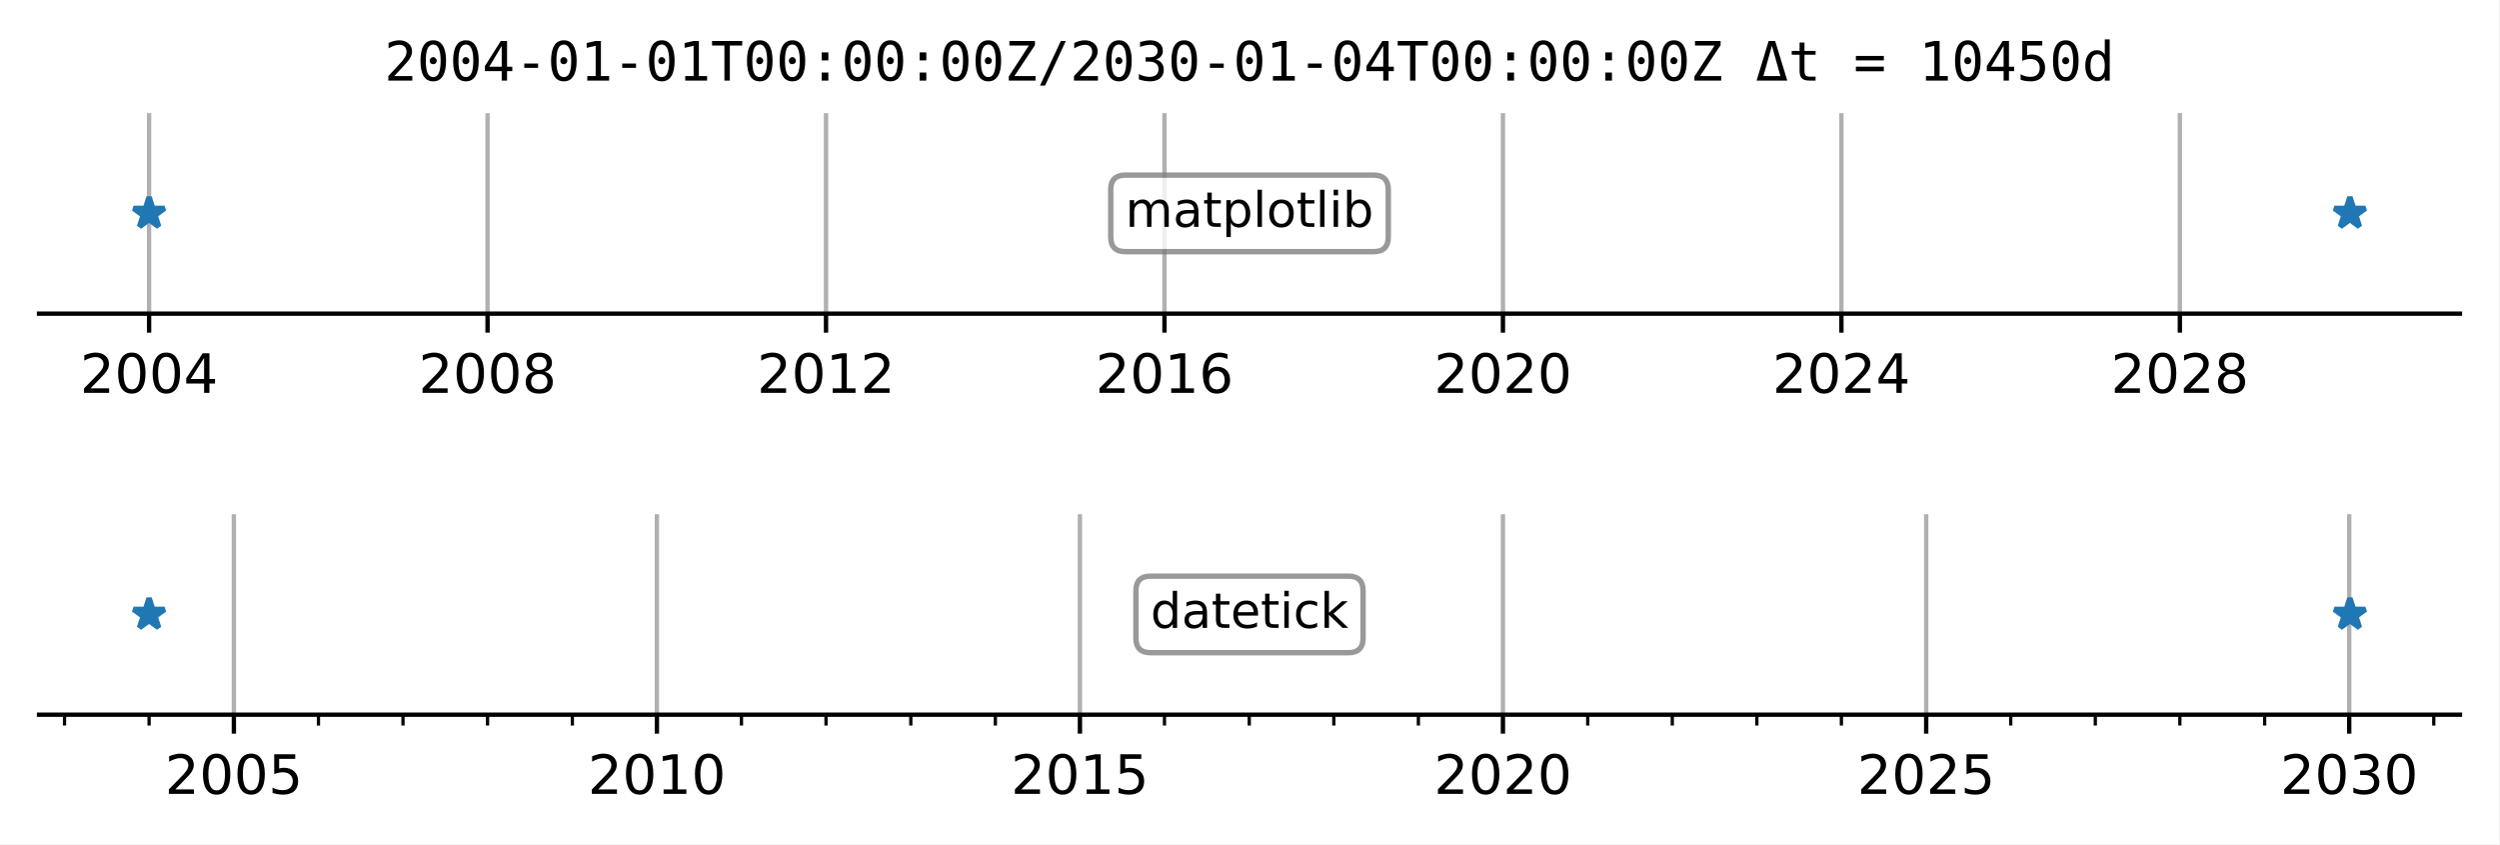
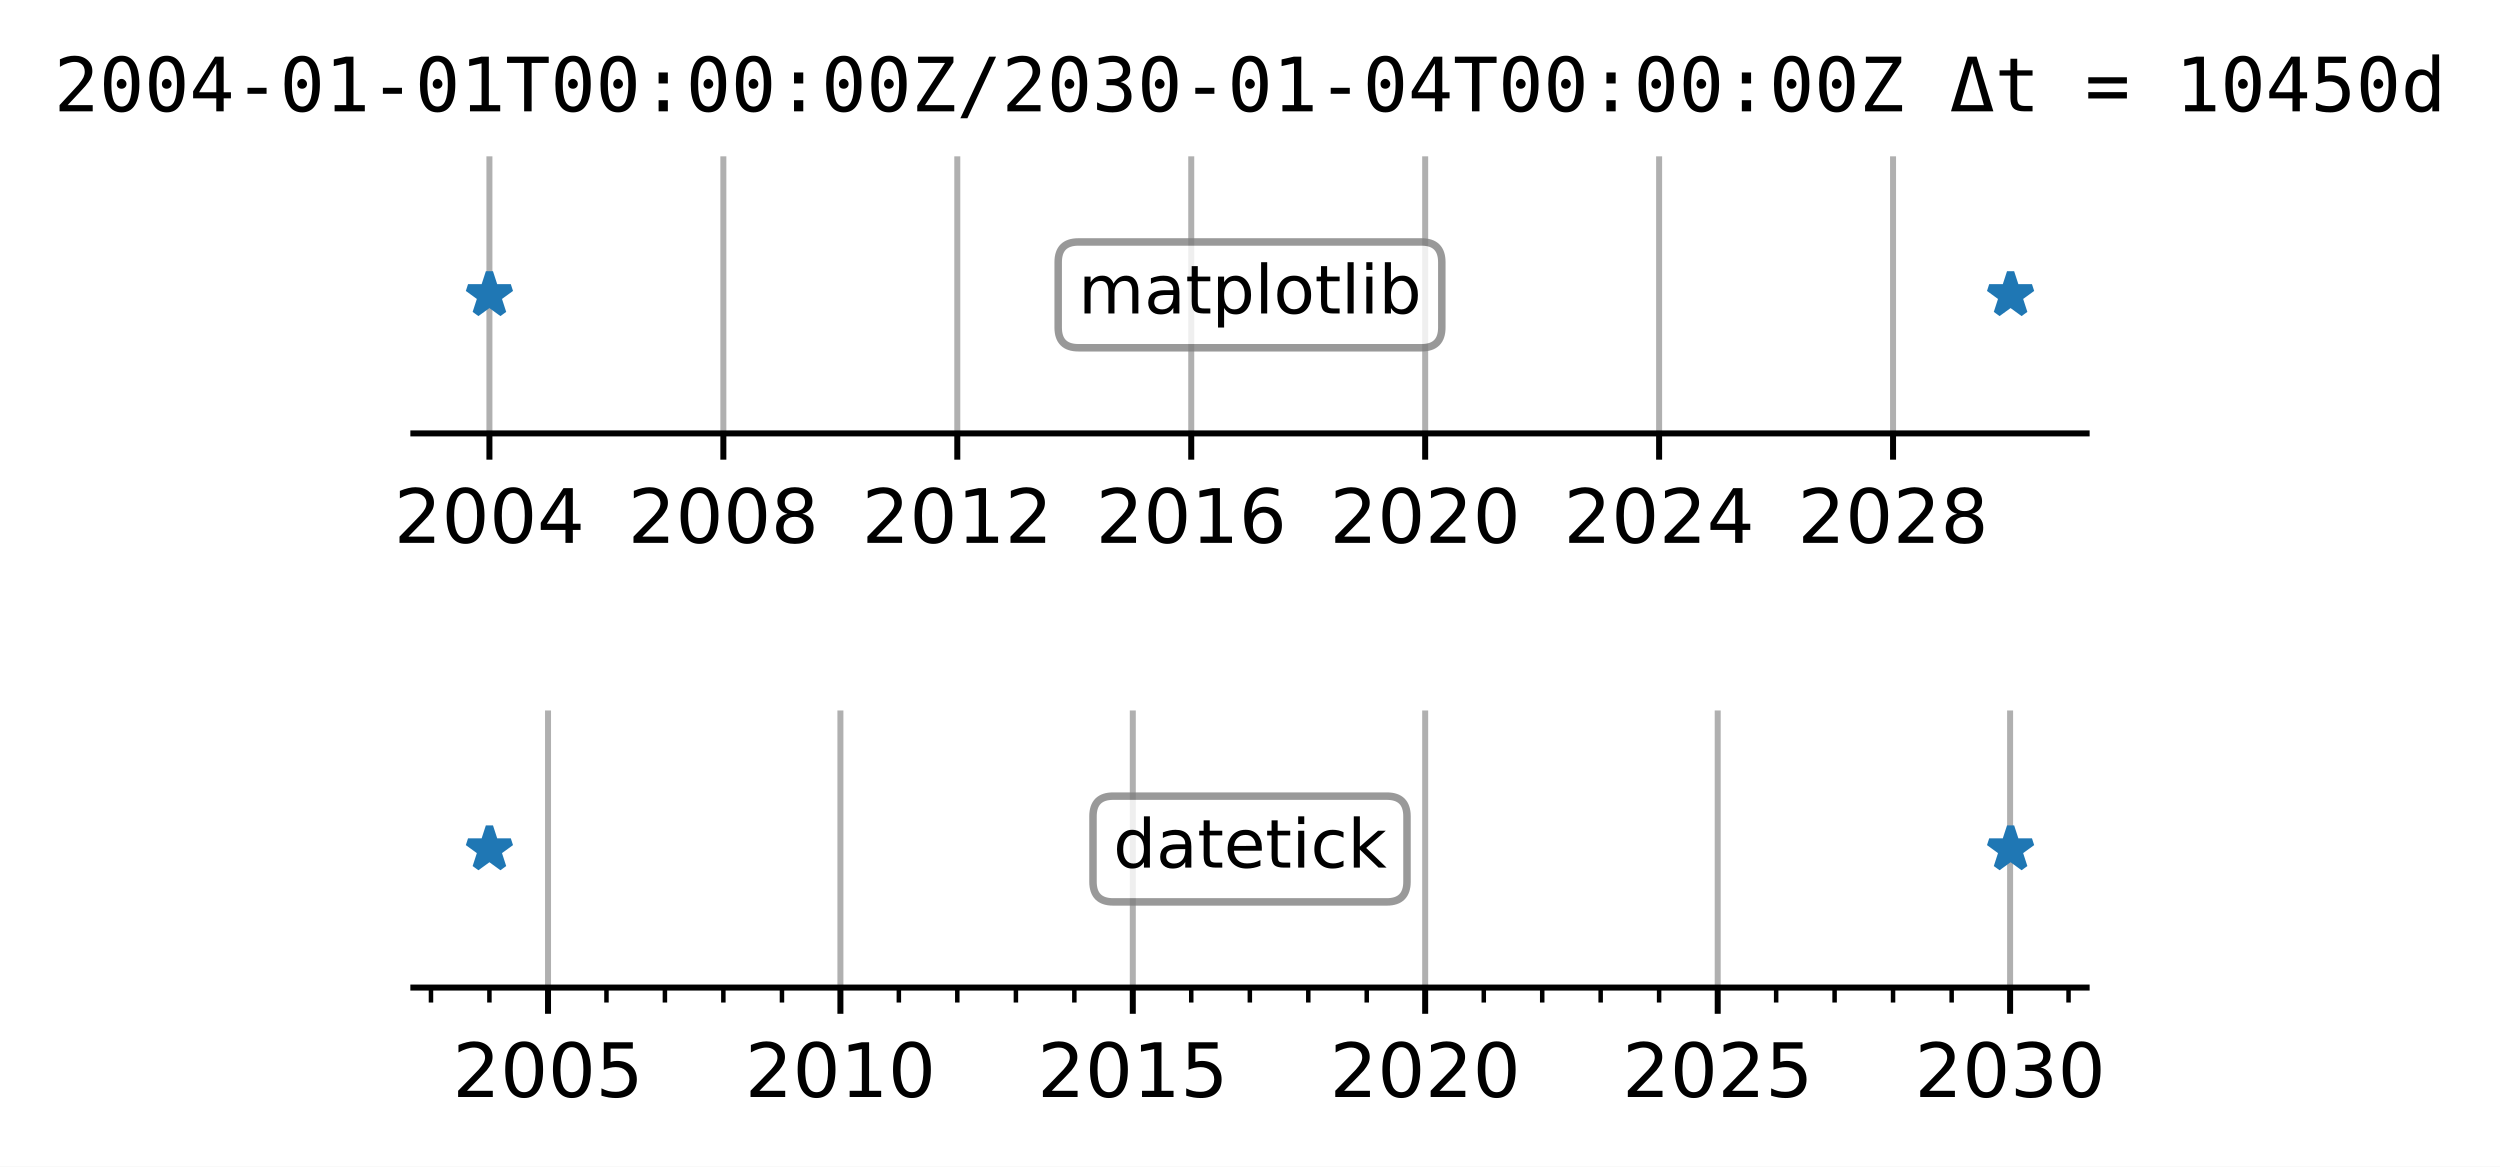
- <svg xmlns="http://www.w3.org/2000/svg" xmlns:xlink="http://www.w3.org/1999/xlink" width="460.8pt" height="155.61pt" viewBox="0 0 460.8 155.61" version="1.1">
+ <svg xmlns="http://www.w3.org/2000/svg" xmlns:xlink="http://www.w3.org/1999/xlink" width="333.477pt" height="155.61pt" viewBox="0 0 333.477 155.61" version="1.1">
  <defs>
    <style type="text/css">*{stroke-linejoin: round; stroke-linecap: butt}</style>
  </defs>
  <g id="figure_1">
    <g id="patch_1">
-       <path d="M 0 155.61  L 460.8 155.61  L 460.8 0  L 0 0  z " style="fill: #ffffff" />
+       <path d="M 0 155.61  L 333.477 155.61  L 333.477 0  L 0 0  z " style="fill: #ffffff" />
    </g>
    <g id="axes_1">
      <g id="patch_2">
-         <path d="M 7.2 57.812  L 453.6 57.812  L 453.6 20.852  L 7.2 20.852  z " style="fill: #ffffff" />
+         <path d="M 55.138 57.812  L 278.338 57.812  L 278.338 20.852  L 55.138 20.852  z " style="fill: #ffffff" />
      </g>
      <g id="matplotlib.axis_1">
        <g id="xtick_1">
          <g id="line2d_1">
-             <path d="M 27.491 57.812  L 27.491 20.852  " clip-path="url(#p5ba1d4a00c)" style="fill: none; stroke: #b0b0b0; stroke-width: 0.8; stroke-linecap: square" />
+             <path d="M 65.284 57.812  L 65.284 20.852  " clip-path="url(#pcf6597577d)" style="fill: none; stroke: #b0b0b0; stroke-width: 0.8; stroke-linecap: square" />
          </g>
          <g id="line2d_2">
            <defs>
              <path id="m1e6c41ab66" d="M 0 0  L 0 3.5  " style="stroke: #000000; stroke-width: 0.8" />
            </defs>
            <g>
-               <use xlink:href="#m1e6c41ab66" x="27.491" y="57.812" style="stroke: #000000; stroke-width: 0.8" />
+               <use xlink:href="#m1e6c41ab66" x="65.284" y="57.812" style="stroke: #000000; stroke-width: 0.8" />
            </g>
          </g>
          <g id="text_1">
-             <text style="font-size: 10px; font-family: 'DejaVu Sans', 'Bitstream Vera Sans', 'Computer Modern Sans Serif', 'Lucida Grande', 'Verdana', 'Geneva', 'Lucid', 'Arial', 'Helvetica', 'Avant Garde', sans-serif; text-anchor: middle" x="27.491" y="72.41" transform="rotate(-0 27.49091 72.41)">2004</text>
+             <text style="font-size: 10px; font-family: 'DejaVu Sans', 'Bitstream Vera Sans', 'Computer Modern Sans Serif', 'Lucida Grande', 'Verdana', 'Geneva', 'Lucid', 'Arial', 'Helvetica', 'Avant Garde', sans-serif; text-anchor: middle" x="65.284" y="72.41" transform="rotate(-0 65.28374 72.41)">2004</text>
          </g>
        </g>
        <g id="xtick_2">
          <g id="line2d_3">
-             <path d="M 89.901 57.812  L 89.901 20.852  " clip-path="url(#p5ba1d4a00c)" style="fill: none; stroke: #b0b0b0; stroke-width: 0.8; stroke-linecap: square" />
+             <path d="M 96.489 57.812  L 96.489 20.852  " clip-path="url(#pcf6597577d)" style="fill: none; stroke: #b0b0b0; stroke-width: 0.8; stroke-linecap: square" />
          </g>
          <g id="line2d_4">
            <g>
-               <use xlink:href="#m1e6c41ab66" x="89.901" y="57.812" style="stroke: #000000; stroke-width: 0.8" />
+               <use xlink:href="#m1e6c41ab66" x="96.489" y="57.812" style="stroke: #000000; stroke-width: 0.8" />
            </g>
          </g>
          <g id="text_2">
-             <text style="font-size: 10px; font-family: 'DejaVu Sans', 'Bitstream Vera Sans', 'Computer Modern Sans Serif', 'Lucida Grande', 'Verdana', 'Geneva', 'Lucid', 'Arial', 'Helvetica', 'Avant Garde', sans-serif; text-anchor: middle" x="89.901" y="72.41" transform="rotate(-0 89.90147 72.41)">2008</text>
+             <text style="font-size: 10px; font-family: 'DejaVu Sans', 'Bitstream Vera Sans', 'Computer Modern Sans Serif', 'Lucida Grande', 'Verdana', 'Geneva', 'Lucid', 'Arial', 'Helvetica', 'Avant Garde', sans-serif; text-anchor: middle" x="96.489" y="72.41" transform="rotate(-0 96.48902 72.41)">2008</text>
          </g>
        </g>
        <g id="xtick_3">
          <g id="line2d_5">
-             <path d="M 152.312 57.812  L 152.312 20.852  " clip-path="url(#p5ba1d4a00c)" style="fill: none; stroke: #b0b0b0; stroke-width: 0.8; stroke-linecap: square" />
+             <path d="M 127.694 57.812  L 127.694 20.852  " clip-path="url(#pcf6597577d)" style="fill: none; stroke: #b0b0b0; stroke-width: 0.8; stroke-linecap: square" />
          </g>
          <g id="line2d_6">
            <g>
-               <use xlink:href="#m1e6c41ab66" x="152.312" y="57.812" style="stroke: #000000; stroke-width: 0.8" />
+               <use xlink:href="#m1e6c41ab66" x="127.694" y="57.812" style="stroke: #000000; stroke-width: 0.8" />
            </g>
          </g>
          <g id="text_3">
-             <text style="font-size: 10px; font-family: 'DejaVu Sans', 'Bitstream Vera Sans', 'Computer Modern Sans Serif', 'Lucida Grande', 'Verdana', 'Geneva', 'Lucid', 'Arial', 'Helvetica', 'Avant Garde', sans-serif; text-anchor: middle" x="152.312" y="72.41" transform="rotate(-0 152.312 72.41)">2012</text>
+             <text style="font-size: 10px; font-family: 'DejaVu Sans', 'Bitstream Vera Sans', 'Computer Modern Sans Serif', 'Lucida Grande', 'Verdana', 'Geneva', 'Lucid', 'Arial', 'Helvetica', 'Avant Garde', sans-serif; text-anchor: middle" x="127.694" y="72.41" transform="rotate(-0 127.6943 72.41)">2012</text>
          </g>
        </g>
        <g id="xtick_4">
          <g id="line2d_7">
-             <path d="M 214.723 57.812  L 214.723 20.852  " clip-path="url(#p5ba1d4a00c)" style="fill: none; stroke: #b0b0b0; stroke-width: 0.8; stroke-linecap: square" />
+             <path d="M 158.9 57.812  L 158.9 20.852  " clip-path="url(#pcf6597577d)" style="fill: none; stroke: #b0b0b0; stroke-width: 0.8; stroke-linecap: square" />
          </g>
          <g id="line2d_8">
            <g>
-               <use xlink:href="#m1e6c41ab66" x="214.723" y="57.812" style="stroke: #000000; stroke-width: 0.8" />
+               <use xlink:href="#m1e6c41ab66" x="158.9" y="57.812" style="stroke: #000000; stroke-width: 0.8" />
            </g>
          </g>
          <g id="text_4">
-             <text style="font-size: 10px; font-family: 'DejaVu Sans', 'Bitstream Vera Sans', 'Computer Modern Sans Serif', 'Lucida Grande', 'Verdana', 'Geneva', 'Lucid', 'Arial', 'Helvetica', 'Avant Garde', sans-serif; text-anchor: middle" x="214.723" y="72.41" transform="rotate(-0 214.7226 72.41)">2016</text>
+             <text style="font-size: 10px; font-family: 'DejaVu Sans', 'Bitstream Vera Sans', 'Computer Modern Sans Serif', 'Lucida Grande', 'Verdana', 'Geneva', 'Lucid', 'Arial', 'Helvetica', 'Avant Garde', sans-serif; text-anchor: middle" x="158.9" y="72.41" transform="rotate(-0 158.8996 72.41)">2016</text>
          </g>
        </g>
        <g id="xtick_5">
          <g id="line2d_9">
-             <path d="M 277.133 57.812  L 277.133 20.852  " clip-path="url(#p5ba1d4a00c)" style="fill: none; stroke: #b0b0b0; stroke-width: 0.8; stroke-linecap: square" />
+             <path d="M 190.105 57.812  L 190.105 20.852  " clip-path="url(#pcf6597577d)" style="fill: none; stroke: #b0b0b0; stroke-width: 0.8; stroke-linecap: square" />
          </g>
          <g id="line2d_10">
            <g>
-               <use xlink:href="#m1e6c41ab66" x="277.133" y="57.812" style="stroke: #000000; stroke-width: 0.8" />
+               <use xlink:href="#m1e6c41ab66" x="190.105" y="57.812" style="stroke: #000000; stroke-width: 0.8" />
            </g>
          </g>
          <g id="text_5">
-             <text style="font-size: 10px; font-family: 'DejaVu Sans', 'Bitstream Vera Sans', 'Computer Modern Sans Serif', 'Lucida Grande', 'Verdana', 'Geneva', 'Lucid', 'Arial', 'Helvetica', 'Avant Garde', sans-serif; text-anchor: middle" x="277.133" y="72.41" transform="rotate(-0 277.1332 72.41)">2020</text>
+             <text style="font-size: 10px; font-family: 'DejaVu Sans', 'Bitstream Vera Sans', 'Computer Modern Sans Serif', 'Lucida Grande', 'Verdana', 'Geneva', 'Lucid', 'Arial', 'Helvetica', 'Avant Garde', sans-serif; text-anchor: middle" x="190.105" y="72.41" transform="rotate(-0 190.1049 72.41)">2020</text>
          </g>
        </g>
        <g id="xtick_6">
          <g id="line2d_11">
-             <path d="M 339.544 57.812  L 339.544 20.852  " clip-path="url(#p5ba1d4a00c)" style="fill: none; stroke: #b0b0b0; stroke-width: 0.8; stroke-linecap: square" />
+             <path d="M 221.31 57.812  L 221.31 20.852  " clip-path="url(#pcf6597577d)" style="fill: none; stroke: #b0b0b0; stroke-width: 0.8; stroke-linecap: square" />
          </g>
          <g id="line2d_12">
            <g>
-               <use xlink:href="#m1e6c41ab66" x="339.544" y="57.812" style="stroke: #000000; stroke-width: 0.8" />
+               <use xlink:href="#m1e6c41ab66" x="221.31" y="57.812" style="stroke: #000000; stroke-width: 0.8" />
            </g>
          </g>
          <g id="text_6">
-             <text style="font-size: 10px; font-family: 'DejaVu Sans', 'Bitstream Vera Sans', 'Computer Modern Sans Serif', 'Lucida Grande', 'Verdana', 'Geneva', 'Lucid', 'Arial', 'Helvetica', 'Avant Garde', sans-serif; text-anchor: middle" x="339.544" y="72.41" transform="rotate(-0 339.5437 72.41)">2024</text>
+             <text style="font-size: 10px; font-family: 'DejaVu Sans', 'Bitstream Vera Sans', 'Computer Modern Sans Serif', 'Lucida Grande', 'Verdana', 'Geneva', 'Lucid', 'Arial', 'Helvetica', 'Avant Garde', sans-serif; text-anchor: middle" x="221.31" y="72.41" transform="rotate(-0 221.3101 72.41)">2024</text>
          </g>
        </g>
        <g id="xtick_7">
          <g id="line2d_13">
-             <path d="M 401.954 57.812  L 401.954 20.852  " clip-path="url(#p5ba1d4a00c)" style="fill: none; stroke: #b0b0b0; stroke-width: 0.8; stroke-linecap: square" />
+             <path d="M 252.515 57.812  L 252.515 20.852  " clip-path="url(#pcf6597577d)" style="fill: none; stroke: #b0b0b0; stroke-width: 0.8; stroke-linecap: square" />
          </g>
          <g id="line2d_14">
            <g>
-               <use xlink:href="#m1e6c41ab66" x="401.954" y="57.812" style="stroke: #000000; stroke-width: 0.8" />
+               <use xlink:href="#m1e6c41ab66" x="252.515" y="57.812" style="stroke: #000000; stroke-width: 0.8" />
            </g>
          </g>
          <g id="text_7">
-             <text style="font-size: 10px; font-family: 'DejaVu Sans', 'Bitstream Vera Sans', 'Computer Modern Sans Serif', 'Lucida Grande', 'Verdana', 'Geneva', 'Lucid', 'Arial', 'Helvetica', 'Avant Garde', sans-serif; text-anchor: middle" x="401.954" y="72.41" transform="rotate(-0 401.9543 72.41)">2028</text>
+             <text style="font-size: 10px; font-family: 'DejaVu Sans', 'Bitstream Vera Sans', 'Computer Modern Sans Serif', 'Lucida Grande', 'Verdana', 'Geneva', 'Lucid', 'Arial', 'Helvetica', 'Avant Garde', sans-serif; text-anchor: middle" x="252.515" y="72.41" transform="rotate(-0 252.5154 72.41)">2028</text>
          </g>
        </g>
      </g>
      <g id="line2d_15">
        <defs>
          <path id="maf42e94cd1" d="M 0 -3  L -0.674 -0.927  L -2.853 -0.927  L -1.09 0.354  L -1.763 2.427  L -0 1.146  L 1.763 2.427  L 1.09 0.354  L 2.853 -0.927  L 0.674 -0.927  z " style="stroke: #1f77b4; stroke-linejoin: bevel" />
        </defs>
-         <g clip-path="url(#p5ba1d4a00c)">
-           <use xlink:href="#maf42e94cd1" x="27.491" y="39.332" style="fill: #1f77b4; stroke: #1f77b4; stroke-linejoin: bevel" />
-           <use xlink:href="#maf42e94cd1" x="433.309" y="39.332" style="fill: #1f77b4; stroke: #1f77b4; stroke-linejoin: bevel" />
+         <g clip-path="url(#pcf6597577d)">
+           <use xlink:href="#maf42e94cd1" x="65.284" y="39.332" style="fill: #1f77b4; stroke: #1f77b4; stroke-linejoin: bevel" />
+           <use xlink:href="#maf42e94cd1" x="268.193" y="39.332" style="fill: #1f77b4; stroke: #1f77b4; stroke-linejoin: bevel" />
        </g>
      </g>
      <g id="patch_3">
-         <path d="M 7.2 57.812  L 453.6 57.812  " style="fill: none; stroke: #000000; stroke-width: 0.8; stroke-linejoin: miter; stroke-linecap: square" />
+         <path d="M 55.138 57.812  L 278.338 57.812  " style="fill: none; stroke: #000000; stroke-width: 0.8; stroke-linejoin: miter; stroke-linecap: square" />
      </g>
      <g id="text_8">
        <g id="patch_4">
-           <path d="M 207.513 46.387  L 253.287 46.387  Q 255.987 46.387 255.987 43.687  L 255.987 34.976  Q 255.987 32.276 253.287 32.276  L 207.513 32.276  Q 204.813 32.276 204.813 34.976  L 204.813 43.687  Q 204.813 46.387 207.513 46.387  z " style="fill: #ffffff; opacity: 0.8; stroke: #808080; stroke-linejoin: miter" />
-         </g>
-         <text style="font-size: 9px; font-family: 'DejaVu Sans', 'Bitstream Vera Sans', 'Computer Modern Sans Serif', 'Lucida Grande', 'Verdana', 'Geneva', 'Lucid', 'Arial', 'Helvetica', 'Avant Garde', sans-serif; text-anchor: middle" x="230.4" y="41.815" transform="rotate(-0 230.4 41.815)">matplotlib</text>
+           <path d="M 143.852 46.387  L 189.625 46.387  Q 192.325 46.387 192.325 43.687  L 192.325 34.976  Q 192.325 32.276 189.625 32.276  L 143.852 32.276  Q 141.152 32.276 141.152 34.976  L 141.152 43.687  Q 141.152 46.387 143.852 46.387  z " style="fill: #ffffff; opacity: 0.8; stroke: #808080; stroke-linejoin: miter" />
+         </g>
+         <text style="font-size: 9px; font-family: 'DejaVu Sans', 'Bitstream Vera Sans', 'Computer Modern Sans Serif', 'Lucida Grande', 'Verdana', 'Geneva', 'Lucid', 'Arial', 'Helvetica', 'Avant Garde', sans-serif; text-anchor: middle" x="166.738" y="41.815" transform="rotate(-0 166.7383 41.815)">matplotlib</text>
      </g>
      <g id="text_9">
-         <text style="font-size: 10px; font-family: 'DejaVu Sans Mono', 'Bitstream Vera Sans Mono', 'Computer Modern Typewriter', 'Andale Mono', 'Nimbus Mono L', 'Courier New', 'Courier', 'Fixed', 'Terminal', monospace; text-anchor: middle" x="230.4" y="14.852" transform="rotate(-0 230.4 14.85156)">2004-01-01T00:00:00Z/2030-01-04T00:00:00Z Δt = 10450d</text>
+         <text style="font-size: 10px; font-family: 'DejaVu Sans Mono', 'Bitstream Vera Sans Mono', 'Computer Modern Typewriter', 'Andale Mono', 'Nimbus Mono L', 'Courier New', 'Courier', 'Fixed', 'Terminal', monospace; text-anchor: middle" x="166.738" y="14.852" transform="rotate(-0 166.7383 14.85156)">2004-01-01T00:00:00Z/2030-01-04T00:00:00Z Δt = 10450d</text>
      </g>
    </g>
    <g id="axes_2">
      <g id="patch_5">
-         <path d="M 7.2 131.732  L 453.6 131.732  L 453.6 94.772  L 7.2 94.772  z " style="fill: #ffffff" />
+         <path d="M 55.138 131.732  L 278.338 131.732  L 278.338 94.772  L 55.138 94.772  z " style="fill: #ffffff" />
      </g>
      <g id="matplotlib.axis_2">
        <g id="xtick_8">
          <g id="line2d_16">
-             <path d="M 43.126 131.732  L 43.126 94.772  " clip-path="url(#pb77dcd7724)" style="fill: none; stroke: #b0b0b0; stroke-width: 0.8; stroke-linecap: square" />
+             <path d="M 73.101 131.732  L 73.101 94.772  " clip-path="url(#p5d9cc23760)" style="fill: none; stroke: #b0b0b0; stroke-width: 0.8; stroke-linecap: square" />
          </g>
          <g id="line2d_17">
            <g>
-               <use xlink:href="#m1e6c41ab66" x="43.126" y="131.732" style="stroke: #000000; stroke-width: 0.8" />
+               <use xlink:href="#m1e6c41ab66" x="73.101" y="131.732" style="stroke: #000000; stroke-width: 0.8" />
            </g>
          </g>
          <g id="text_10">
-             <text style="font-size: 10px; font-family: 'DejaVu Sans', 'Bitstream Vera Sans', 'Computer Modern Sans Serif', 'Lucida Grande', 'Verdana', 'Geneva', 'Lucid', 'Arial', 'Helvetica', 'Avant Garde', sans-serif; text-anchor: middle" x="43.126" y="146.33" transform="rotate(-0 43.12559 146.33)">2005</text>
+             <text style="font-size: 10px; font-family: 'DejaVu Sans', 'Bitstream Vera Sans', 'Computer Modern Sans Serif', 'Lucida Grande', 'Verdana', 'Geneva', 'Lucid', 'Arial', 'Helvetica', 'Avant Garde', sans-serif; text-anchor: middle" x="73.101" y="146.33" transform="rotate(-0 73.10108 146.33)">2005</text>
          </g>
        </g>
        <g id="xtick_9">
          <g id="line2d_18">
-             <path d="M 121.128 131.732  L 121.128 94.772  " clip-path="url(#pb77dcd7724)" style="fill: none; stroke: #b0b0b0; stroke-width: 0.8; stroke-linecap: square" />
+             <path d="M 112.102 131.732  L 112.102 94.772  " clip-path="url(#p5d9cc23760)" style="fill: none; stroke: #b0b0b0; stroke-width: 0.8; stroke-linecap: square" />
          </g>
          <g id="line2d_19">
            <g>
-               <use xlink:href="#m1e6c41ab66" x="121.128" y="131.732" style="stroke: #000000; stroke-width: 0.8" />
+               <use xlink:href="#m1e6c41ab66" x="112.102" y="131.732" style="stroke: #000000; stroke-width: 0.8" />
            </g>
          </g>
          <g id="text_11">
-             <text style="font-size: 10px; font-family: 'DejaVu Sans', 'Bitstream Vera Sans', 'Computer Modern Sans Serif', 'Lucida Grande', 'Verdana', 'Geneva', 'Lucid', 'Arial', 'Helvetica', 'Avant Garde', sans-serif; text-anchor: middle" x="121.128" y="146.33" transform="rotate(-0 121.1281 146.33)">2010</text>
+             <text style="font-size: 10px; font-family: 'DejaVu Sans', 'Bitstream Vera Sans', 'Computer Modern Sans Serif', 'Lucida Grande', 'Verdana', 'Geneva', 'Lucid', 'Arial', 'Helvetica', 'Avant Garde', sans-serif; text-anchor: middle" x="112.102" y="146.33" transform="rotate(-0 112.1023 146.33)">2010</text>
          </g>
        </g>
        <g id="xtick_10">
          <g id="line2d_20">
-             <path d="M 199.131 131.732  L 199.131 94.772  " clip-path="url(#pb77dcd7724)" style="fill: none; stroke: #b0b0b0; stroke-width: 0.8; stroke-linecap: square" />
+             <path d="M 151.104 131.732  L 151.104 94.772  " clip-path="url(#p5d9cc23760)" style="fill: none; stroke: #b0b0b0; stroke-width: 0.8; stroke-linecap: square" />
          </g>
          <g id="line2d_21">
            <g>
-               <use xlink:href="#m1e6c41ab66" x="199.131" y="131.732" style="stroke: #000000; stroke-width: 0.8" />
+               <use xlink:href="#m1e6c41ab66" x="151.104" y="131.732" style="stroke: #000000; stroke-width: 0.8" />
            </g>
          </g>
          <g id="text_12">
-             <text style="font-size: 10px; font-family: 'DejaVu Sans', 'Bitstream Vera Sans', 'Computer Modern Sans Serif', 'Lucida Grande', 'Verdana', 'Geneva', 'Lucid', 'Arial', 'Helvetica', 'Avant Garde', sans-serif; text-anchor: middle" x="199.131" y="146.33" transform="rotate(-0 199.1306 146.33)">2015</text>
+             <text style="font-size: 10px; font-family: 'DejaVu Sans', 'Bitstream Vera Sans', 'Computer Modern Sans Serif', 'Lucida Grande', 'Verdana', 'Geneva', 'Lucid', 'Arial', 'Helvetica', 'Avant Garde', sans-serif; text-anchor: middle" x="151.104" y="146.33" transform="rotate(-0 151.1036 146.33)">2015</text>
          </g>
        </g>
        <g id="xtick_11">
          <g id="line2d_22">
-             <path d="M 277.133 131.732  L 277.133 94.772  " clip-path="url(#pb77dcd7724)" style="fill: none; stroke: #b0b0b0; stroke-width: 0.8; stroke-linecap: square" />
+             <path d="M 190.105 131.732  L 190.105 94.772  " clip-path="url(#p5d9cc23760)" style="fill: none; stroke: #b0b0b0; stroke-width: 0.8; stroke-linecap: square" />
          </g>
          <g id="line2d_23">
            <g>
-               <use xlink:href="#m1e6c41ab66" x="277.133" y="131.732" style="stroke: #000000; stroke-width: 0.8" />
+               <use xlink:href="#m1e6c41ab66" x="190.105" y="131.732" style="stroke: #000000; stroke-width: 0.8" />
            </g>
          </g>
          <g id="text_13">
-             <text style="font-size: 10px; font-family: 'DejaVu Sans', 'Bitstream Vera Sans', 'Computer Modern Sans Serif', 'Lucida Grande', 'Verdana', 'Geneva', 'Lucid', 'Arial', 'Helvetica', 'Avant Garde', sans-serif; text-anchor: middle" x="277.133" y="146.33" transform="rotate(-0 277.1332 146.33)">2020</text>
+             <text style="font-size: 10px; font-family: 'DejaVu Sans', 'Bitstream Vera Sans', 'Computer Modern Sans Serif', 'Lucida Grande', 'Verdana', 'Geneva', 'Lucid', 'Arial', 'Helvetica', 'Avant Garde', sans-serif; text-anchor: middle" x="190.105" y="146.33" transform="rotate(-0 190.1049 146.33)">2020</text>
          </g>
        </g>
        <g id="xtick_12">
          <g id="line2d_24">
-             <path d="M 355.178 131.732  L 355.178 94.772  " clip-path="url(#pb77dcd7724)" style="fill: none; stroke: #b0b0b0; stroke-width: 0.8; stroke-linecap: square" />
+             <path d="M 229.127 131.732  L 229.127 94.772  " clip-path="url(#p5d9cc23760)" style="fill: none; stroke: #b0b0b0; stroke-width: 0.8; stroke-linecap: square" />
          </g>
          <g id="line2d_25">
            <g>
-               <use xlink:href="#m1e6c41ab66" x="355.178" y="131.732" style="stroke: #000000; stroke-width: 0.8" />
+               <use xlink:href="#m1e6c41ab66" x="229.127" y="131.732" style="stroke: #000000; stroke-width: 0.8" />
            </g>
          </g>
          <g id="text_14">
-             <text style="font-size: 10px; font-family: 'DejaVu Sans', 'Bitstream Vera Sans', 'Computer Modern Sans Serif', 'Lucida Grande', 'Verdana', 'Geneva', 'Lucid', 'Arial', 'Helvetica', 'Avant Garde', sans-serif; text-anchor: middle" x="355.178" y="146.33" transform="rotate(-0 355.1784 146.33)">2025</text>
+             <text style="font-size: 10px; font-family: 'DejaVu Sans', 'Bitstream Vera Sans', 'Computer Modern Sans Serif', 'Lucida Grande', 'Verdana', 'Geneva', 'Lucid', 'Arial', 'Helvetica', 'Avant Garde', sans-serif; text-anchor: middle" x="229.127" y="146.33" transform="rotate(-0 229.1275 146.33)">2025</text>
          </g>
        </g>
        <g id="xtick_13">
          <g id="line2d_26">
-             <path d="M 433.181 131.732  L 433.181 94.772  " clip-path="url(#pb77dcd7724)" style="fill: none; stroke: #b0b0b0; stroke-width: 0.8; stroke-linecap: square" />
+             <path d="M 268.129 131.732  L 268.129 94.772  " clip-path="url(#p5d9cc23760)" style="fill: none; stroke: #b0b0b0; stroke-width: 0.8; stroke-linecap: square" />
          </g>
          <g id="line2d_27">
            <g>
-               <use xlink:href="#m1e6c41ab66" x="433.181" y="131.732" style="stroke: #000000; stroke-width: 0.8" />
+               <use xlink:href="#m1e6c41ab66" x="268.129" y="131.732" style="stroke: #000000; stroke-width: 0.8" />
            </g>
          </g>
          <g id="text_15">
-             <text style="font-size: 10px; font-family: 'DejaVu Sans', 'Bitstream Vera Sans', 'Computer Modern Sans Serif', 'Lucida Grande', 'Verdana', 'Geneva', 'Lucid', 'Arial', 'Helvetica', 'Avant Garde', sans-serif; text-anchor: middle" x="433.181" y="146.33" transform="rotate(-0 433.1809 146.33)">2030</text>
+             <text style="font-size: 10px; font-family: 'DejaVu Sans', 'Bitstream Vera Sans', 'Computer Modern Sans Serif', 'Lucida Grande', 'Verdana', 'Geneva', 'Lucid', 'Arial', 'Helvetica', 'Avant Garde', sans-serif; text-anchor: middle" x="268.129" y="146.33" transform="rotate(-0 268.1288 146.33)">2030</text>
          </g>
        </g>
        <g id="xtick_14">
          <g id="line2d_28">
            <defs>
              <path id="m7da8c832f9" d="M 0 0  L 0 2  " style="stroke: #000000; stroke-width: 0.6" />
            </defs>
            <g>
-               <use xlink:href="#m7da8c832f9" x="11.899" y="131.732" style="stroke: #000000; stroke-width: 0.6" />
+               <use xlink:href="#m7da8c832f9" x="57.488" y="131.732" style="stroke: #000000; stroke-width: 0.6" />
            </g>
          </g>
        </g>
        <g id="xtick_15">
          <g id="line2d_29">
            <g>
-               <use xlink:href="#m7da8c832f9" x="27.491" y="131.732" style="stroke: #000000; stroke-width: 0.6" />
+               <use xlink:href="#m7da8c832f9" x="65.284" y="131.732" style="stroke: #000000; stroke-width: 0.6" />
            </g>
          </g>
        </g>
        <g id="xtick_16">
          <g id="line2d_30">
            <g>
-               <use xlink:href="#m7da8c832f9" x="58.718" y="131.732" style="stroke: #000000; stroke-width: 0.6" />
+               <use xlink:href="#m7da8c832f9" x="80.897" y="131.732" style="stroke: #000000; stroke-width: 0.6" />
            </g>
          </g>
        </g>
        <g id="xtick_17">
          <g id="line2d_31">
            <g>
-               <use xlink:href="#m7da8c832f9" x="74.31" y="131.732" style="stroke: #000000; stroke-width: 0.6" />
+               <use xlink:href="#m7da8c832f9" x="88.693" y="131.732" style="stroke: #000000; stroke-width: 0.6" />
            </g>
          </g>
        </g>
        <g id="xtick_18">
          <g id="line2d_32">
            <g>
-               <use xlink:href="#m7da8c832f9" x="89.901" y="131.732" style="stroke: #000000; stroke-width: 0.6" />
+               <use xlink:href="#m7da8c832f9" x="96.489" y="131.732" style="stroke: #000000; stroke-width: 0.6" />
            </g>
          </g>
        </g>
        <g id="xtick_19">
          <g id="line2d_33">
            <g>
-               <use xlink:href="#m7da8c832f9" x="105.536" y="131.732" style="stroke: #000000; stroke-width: 0.6" />
+               <use xlink:href="#m7da8c832f9" x="104.306" y="131.732" style="stroke: #000000; stroke-width: 0.6" />
            </g>
          </g>
        </g>
        <g id="xtick_20">
          <g id="line2d_34">
            <g>
-               <use xlink:href="#m7da8c832f9" x="136.72" y="131.732" style="stroke: #000000; stroke-width: 0.6" />
+               <use xlink:href="#m7da8c832f9" x="119.898" y="131.732" style="stroke: #000000; stroke-width: 0.6" />
            </g>
          </g>
        </g>
        <g id="xtick_21">
          <g id="line2d_35">
            <g>
-               <use xlink:href="#m7da8c832f9" x="152.312" y="131.732" style="stroke: #000000; stroke-width: 0.6" />
+               <use xlink:href="#m7da8c832f9" x="127.694" y="131.732" style="stroke: #000000; stroke-width: 0.6" />
            </g>
          </g>
        </g>
        <g id="xtick_22">
          <g id="line2d_36">
            <g>
-               <use xlink:href="#m7da8c832f9" x="167.947" y="131.732" style="stroke: #000000; stroke-width: 0.6" />
+               <use xlink:href="#m7da8c832f9" x="135.512" y="131.732" style="stroke: #000000; stroke-width: 0.6" />
            </g>
          </g>
        </g>
        <g id="xtick_23">
          <g id="line2d_37">
            <g>
-               <use xlink:href="#m7da8c832f9" x="183.539" y="131.732" style="stroke: #000000; stroke-width: 0.6" />
+               <use xlink:href="#m7da8c832f9" x="143.308" y="131.732" style="stroke: #000000; stroke-width: 0.6" />
            </g>
          </g>
        </g>
        <g id="xtick_24">
          <g id="line2d_38">
            <g>
-               <use xlink:href="#m7da8c832f9" x="214.723" y="131.732" style="stroke: #000000; stroke-width: 0.6" />
+               <use xlink:href="#m7da8c832f9" x="158.9" y="131.732" style="stroke: #000000; stroke-width: 0.6" />
            </g>
          </g>
        </g>
        <g id="xtick_25">
          <g id="line2d_39">
            <g>
-               <use xlink:href="#m7da8c832f9" x="230.357" y="131.732" style="stroke: #000000; stroke-width: 0.6" />
+               <use xlink:href="#m7da8c832f9" x="166.717" y="131.732" style="stroke: #000000; stroke-width: 0.6" />
            </g>
          </g>
        </g>
        <g id="xtick_26">
          <g id="line2d_40">
            <g>
-               <use xlink:href="#m7da8c832f9" x="245.949" y="131.732" style="stroke: #000000; stroke-width: 0.6" />
+               <use xlink:href="#m7da8c832f9" x="174.513" y="131.732" style="stroke: #000000; stroke-width: 0.6" />
            </g>
          </g>
        </g>
        <g id="xtick_27">
          <g id="line2d_41">
            <g>
-               <use xlink:href="#m7da8c832f9" x="261.541" y="131.732" style="stroke: #000000; stroke-width: 0.6" />
+               <use xlink:href="#m7da8c832f9" x="182.309" y="131.732" style="stroke: #000000; stroke-width: 0.6" />
            </g>
          </g>
        </g>
        <g id="xtick_28">
          <g id="line2d_42">
            <g>
-               <use xlink:href="#m7da8c832f9" x="292.768" y="131.732" style="stroke: #000000; stroke-width: 0.6" />
+               <use xlink:href="#m7da8c832f9" x="197.922" y="131.732" style="stroke: #000000; stroke-width: 0.6" />
            </g>
          </g>
        </g>
        <g id="xtick_29">
          <g id="line2d_43">
            <g>
-               <use xlink:href="#m7da8c832f9" x="308.36" y="131.732" style="stroke: #000000; stroke-width: 0.6" />
+               <use xlink:href="#m7da8c832f9" x="205.718" y="131.732" style="stroke: #000000; stroke-width: 0.6" />
            </g>
          </g>
        </g>
        <g id="xtick_30">
          <g id="line2d_44">
            <g>
-               <use xlink:href="#m7da8c832f9" x="323.952" y="131.732" style="stroke: #000000; stroke-width: 0.6" />
+               <use xlink:href="#m7da8c832f9" x="213.514" y="131.732" style="stroke: #000000; stroke-width: 0.6" />
            </g>
          </g>
        </g>
        <g id="xtick_31">
          <g id="line2d_45">
            <g>
-               <use xlink:href="#m7da8c832f9" x="339.544" y="131.732" style="stroke: #000000; stroke-width: 0.6" />
+               <use xlink:href="#m7da8c832f9" x="221.31" y="131.732" style="stroke: #000000; stroke-width: 0.6" />
            </g>
          </g>
        </g>
        <g id="xtick_32">
          <g id="line2d_46">
            <g>
-               <use xlink:href="#m7da8c832f9" x="370.77" y="131.732" style="stroke: #000000; stroke-width: 0.6" />
+               <use xlink:href="#m7da8c832f9" x="236.923" y="131.732" style="stroke: #000000; stroke-width: 0.6" />
            </g>
          </g>
        </g>
        <g id="xtick_33">
          <g id="line2d_47">
            <g>
-               <use xlink:href="#m7da8c832f9" x="386.362" y="131.732" style="stroke: #000000; stroke-width: 0.6" />
+               <use xlink:href="#m7da8c832f9" x="244.719" y="131.732" style="stroke: #000000; stroke-width: 0.6" />
            </g>
          </g>
        </g>
        <g id="xtick_34">
          <g id="line2d_48">
            <g>
-               <use xlink:href="#m7da8c832f9" x="401.954" y="131.732" style="stroke: #000000; stroke-width: 0.6" />
+               <use xlink:href="#m7da8c832f9" x="252.515" y="131.732" style="stroke: #000000; stroke-width: 0.6" />
            </g>
          </g>
        </g>
        <g id="xtick_35">
          <g id="line2d_49">
            <g>
-               <use xlink:href="#m7da8c832f9" x="417.589" y="131.732" style="stroke: #000000; stroke-width: 0.6" />
+               <use xlink:href="#m7da8c832f9" x="260.333" y="131.732" style="stroke: #000000; stroke-width: 0.6" />
            </g>
          </g>
        </g>
        <g id="xtick_36">
          <g id="line2d_50">
            <g>
-               <use xlink:href="#m7da8c832f9" x="448.773" y="131.732" style="stroke: #000000; stroke-width: 0.6" />
+               <use xlink:href="#m7da8c832f9" x="275.925" y="131.732" style="stroke: #000000; stroke-width: 0.6" />
            </g>
          </g>
        </g>
      </g>
      <g id="line2d_51">
-         <g clip-path="url(#pb77dcd7724)">
-           <use xlink:href="#maf42e94cd1" x="27.491" y="113.252" style="fill: #1f77b4; stroke: #1f77b4; stroke-linejoin: bevel" />
-           <use xlink:href="#maf42e94cd1" x="433.309" y="113.252" style="fill: #1f77b4; stroke: #1f77b4; stroke-linejoin: bevel" />
+         <g clip-path="url(#p5d9cc23760)">
+           <use xlink:href="#maf42e94cd1" x="65.284" y="113.252" style="fill: #1f77b4; stroke: #1f77b4; stroke-linejoin: bevel" />
+           <use xlink:href="#maf42e94cd1" x="268.193" y="113.252" style="fill: #1f77b4; stroke: #1f77b4; stroke-linejoin: bevel" />
        </g>
      </g>
      <g id="patch_6">
-         <path d="M 7.2 131.732  L 453.6 131.732  " style="fill: none; stroke: #000000; stroke-width: 0.8; stroke-linejoin: miter; stroke-linecap: square" />
+         <path d="M 55.138 131.732  L 278.338 131.732  " style="fill: none; stroke: #000000; stroke-width: 0.8; stroke-linejoin: miter; stroke-linecap: square" />
      </g>
      <g id="text_16">
        <g id="patch_7">
-           <path d="M 212.158 120.307  L 248.642 120.307  Q 251.342 120.307 251.342 117.607  L 251.342 108.896  Q 251.342 106.196 248.642 106.196  L 212.158 106.196  Q 209.458 106.196 209.458 108.896  L 209.458 117.607  Q 209.458 120.307 212.158 120.307  z " style="fill: #ffffff; opacity: 0.8; stroke: #808080; stroke-linejoin: miter" />
-         </g>
-         <text style="font-size: 9px; font-family: 'DejaVu Sans', 'Bitstream Vera Sans', 'Computer Modern Sans Serif', 'Lucida Grande', 'Verdana', 'Geneva', 'Lucid', 'Arial', 'Helvetica', 'Avant Garde', sans-serif; text-anchor: middle" x="230.4" y="115.735" transform="rotate(-0 230.4 115.735)">datetick</text>
+           <path d="M 148.496 120.307  L 184.98 120.307  Q 187.68 120.307 187.68 117.607  L 187.68 108.896  Q 187.68 106.196 184.98 106.196  L 148.496 106.196  Q 145.796 106.196 145.796 108.896  L 145.796 117.607  Q 145.796 120.307 148.496 120.307  z " style="fill: #ffffff; opacity: 0.8; stroke: #808080; stroke-linejoin: miter" />
+         </g>
+         <text style="font-size: 9px; font-family: 'DejaVu Sans', 'Bitstream Vera Sans', 'Computer Modern Sans Serif', 'Lucida Grande', 'Verdana', 'Geneva', 'Lucid', 'Arial', 'Helvetica', 'Avant Garde', sans-serif; text-anchor: middle" x="166.738" y="115.735" transform="rotate(-0 166.7383 115.735)">datetick</text>
      </g>
    </g>
  </g>
  <defs>
-     <clipPath id="p5ba1d4a00c">
-       <rect x="7.2" y="20.852" width="446.4" height="36.96" />
+     <clipPath id="pcf6597577d">
+       <rect x="55.138" y="20.852" width="223.2" height="36.96" />
    </clipPath>
-     <clipPath id="pb77dcd7724">
-       <rect x="7.2" y="94.772" width="446.4" height="36.96" />
+     <clipPath id="p5d9cc23760">
+       <rect x="55.138" y="94.772" width="223.2" height="36.96" />
    </clipPath>
  </defs>
</svg>
